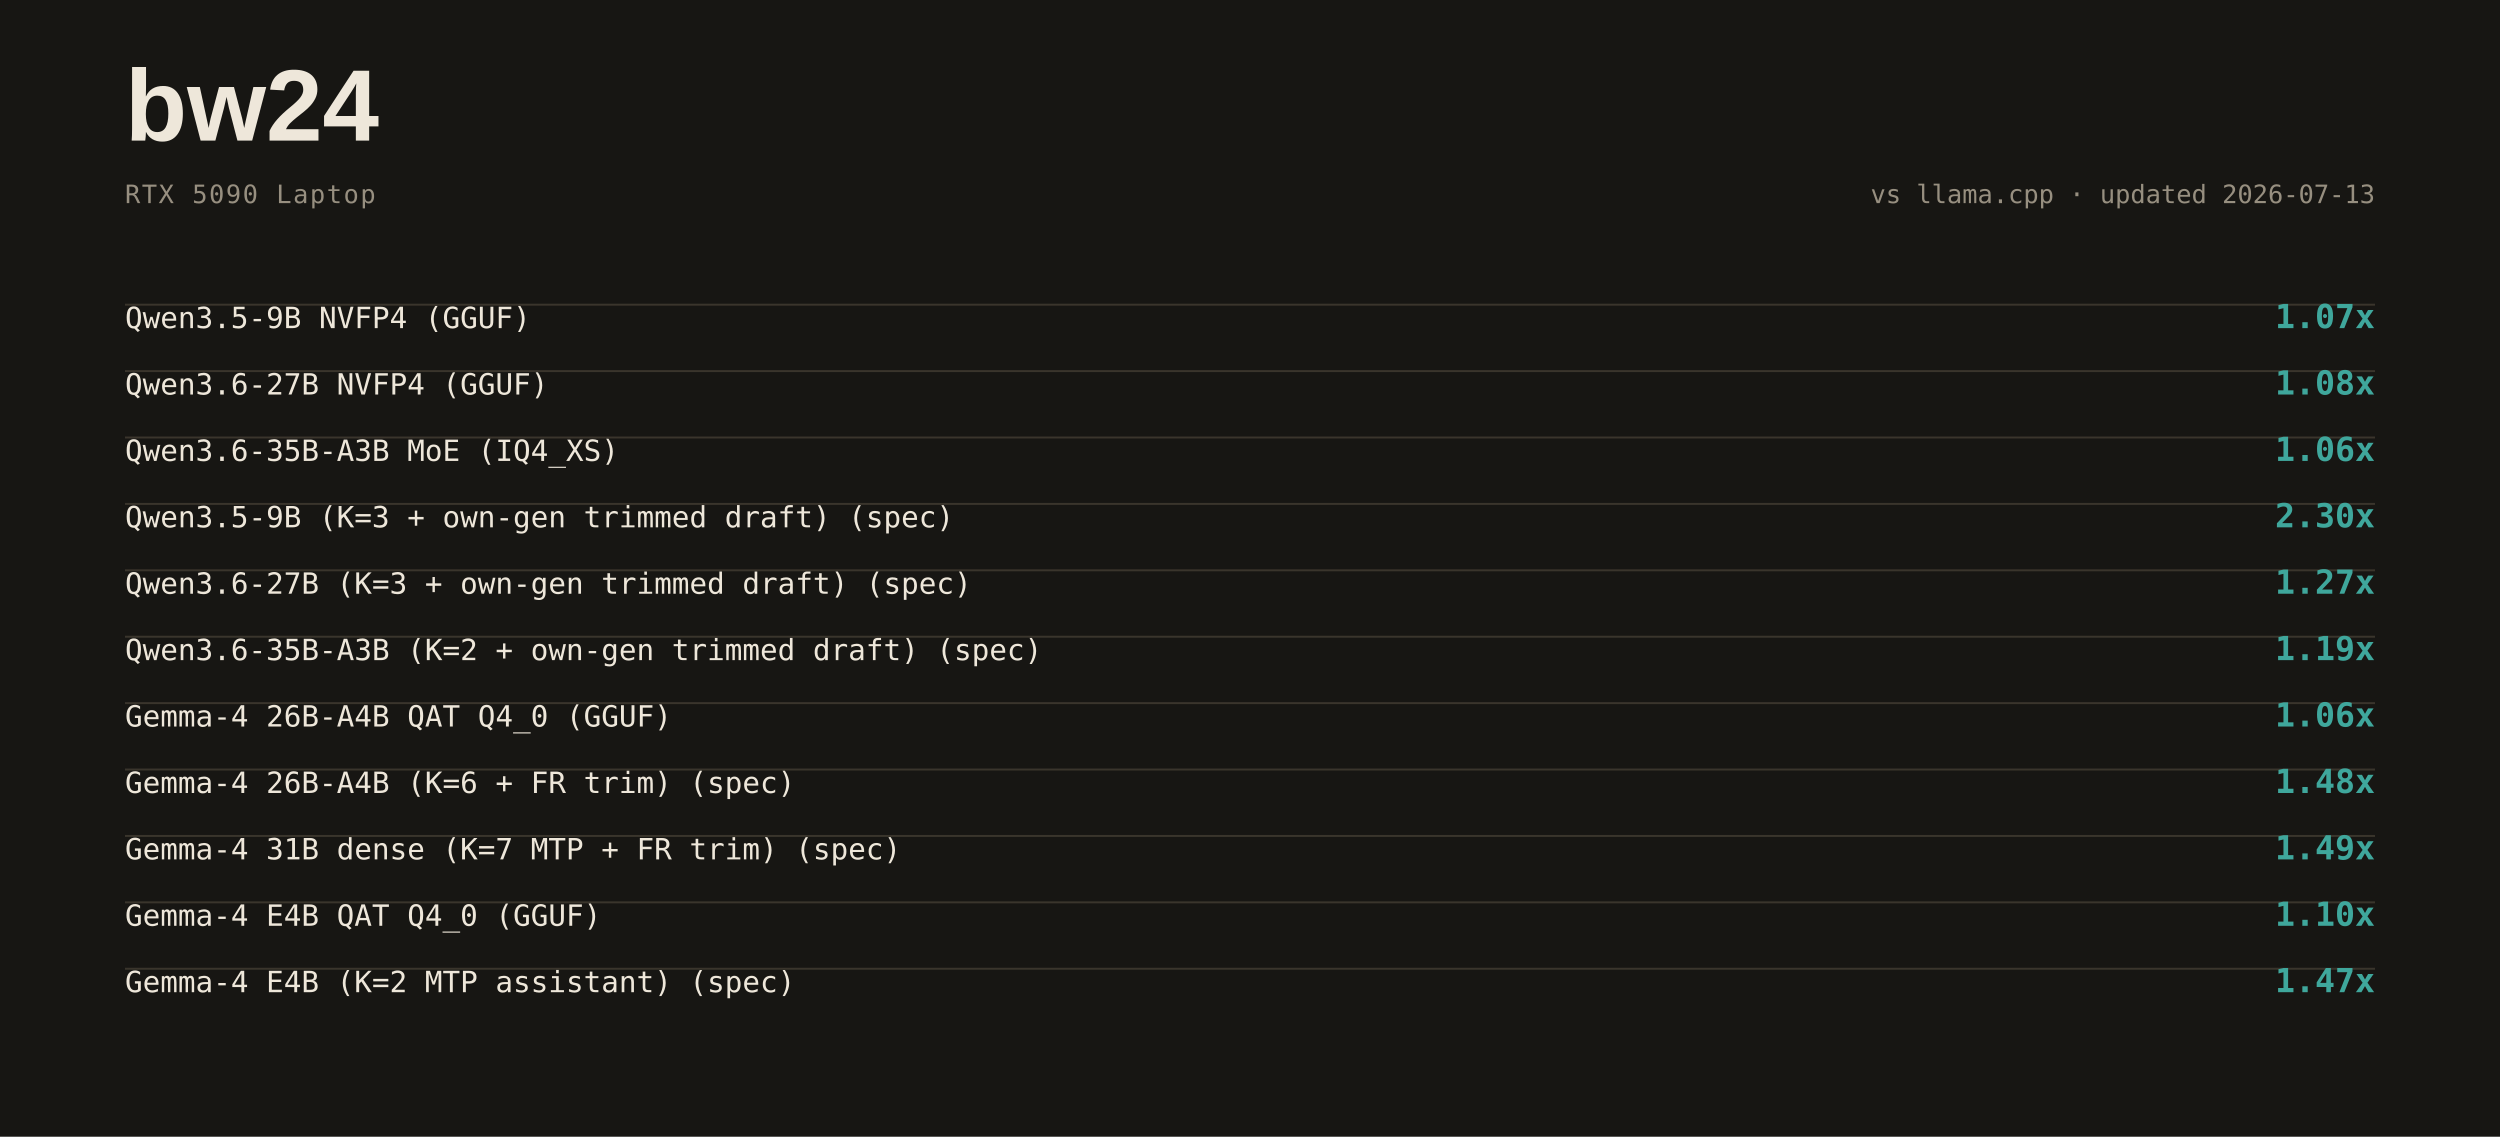
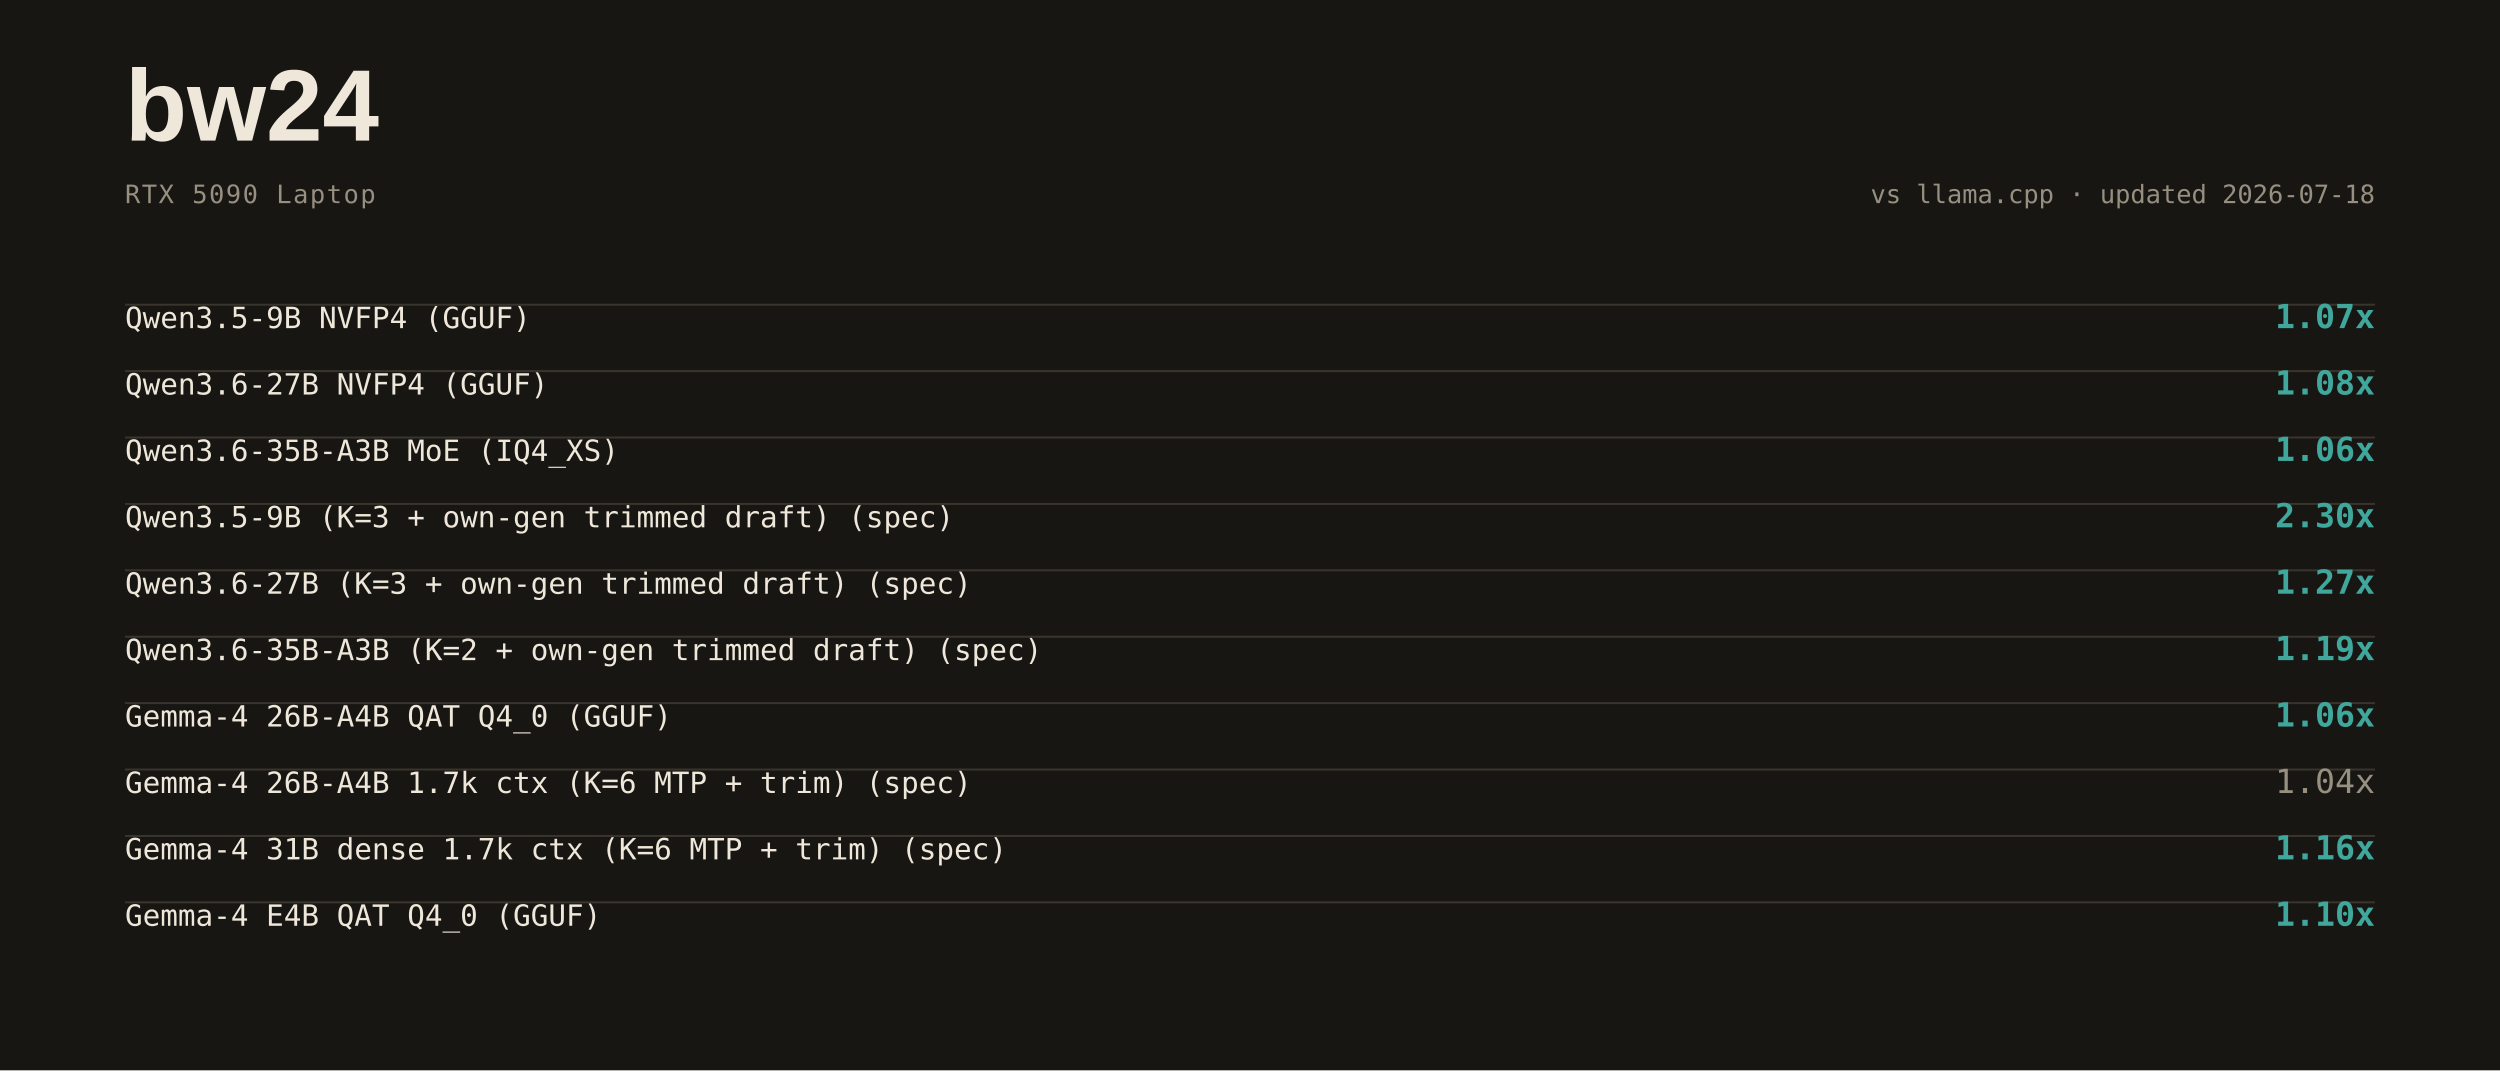
- <svg xmlns="http://www.w3.org/2000/svg" width="1280" height="582" viewBox="0 0 1280 582">
-   <rect width="1280" height="582" fill="#171613" />
+ <svg xmlns="http://www.w3.org/2000/svg" width="1280" height="548" viewBox="0 0 1280 548">
+   <rect width="1280" height="548" fill="#171613" />
  <text x="64" y="72" font-family="ui-sans-serif,Arial,sans-serif" font-weight="800" font-size="52" fill="#eee7da">bw24</text>
  <text x="64" y="104" font-family="ui-monospace,SFMono-Regular,Consolas,monospace" font-size="13" letter-spacing="0.06em" fill="#978f80">RTX 5090 Laptop</text>
-   <text x="1216" y="104" text-anchor="end" font-family="ui-monospace,SFMono-Regular,Consolas,monospace" font-size="13" fill="#978f80">vs llama.cpp · updated 2026-07-13</text>
+   <text x="1216" y="104" text-anchor="end" font-family="ui-monospace,SFMono-Regular,Consolas,monospace" font-size="13" fill="#978f80">vs llama.cpp · updated 2026-07-18</text>
  <line x1="64" y1="156" x2="1216" y2="156" stroke="#3a352c" stroke-width="1" />
  <text x="64" y="168" font-family="ui-monospace,SFMono-Regular,Consolas,monospace" font-size="15" fill="#eee7da">Qwen3.5-9B NVFP4 (GGUF)</text>
  <text x="1216" y="168" text-anchor="end" font-family="ui-monospace,SFMono-Regular,Consolas,monospace" font-size="17" font-weight="700" fill="#3fa79c">1.07x</text>
  <line x1="64" y1="190" x2="1216" y2="190" stroke="#3a352c" stroke-width="1" />
  <text x="64" y="202" font-family="ui-monospace,SFMono-Regular,Consolas,monospace" font-size="15" fill="#eee7da">Qwen3.6-27B NVFP4 (GGUF)</text>
  <text x="1216" y="202" text-anchor="end" font-family="ui-monospace,SFMono-Regular,Consolas,monospace" font-size="17" font-weight="700" fill="#3fa79c">1.08x</text>
  <line x1="64" y1="224" x2="1216" y2="224" stroke="#3a352c" stroke-width="1" />
  <text x="64" y="236" font-family="ui-monospace,SFMono-Regular,Consolas,monospace" font-size="15" fill="#eee7da">Qwen3.6-35B-A3B MoE (IQ4_XS)</text>
  <text x="1216" y="236" text-anchor="end" font-family="ui-monospace,SFMono-Regular,Consolas,monospace" font-size="17" font-weight="700" fill="#3fa79c">1.06x</text>
  <line x1="64" y1="258" x2="1216" y2="258" stroke="#3a352c" stroke-width="1" />
  <text x="64" y="270" font-family="ui-monospace,SFMono-Regular,Consolas,monospace" font-size="15" fill="#eee7da">Qwen3.5-9B (K=3 + own-gen trimmed draft) (spec)</text>
  <text x="1216" y="270" text-anchor="end" font-family="ui-monospace,SFMono-Regular,Consolas,monospace" font-size="17" font-weight="700" fill="#3fa79c">2.30x</text>
  <line x1="64" y1="292" x2="1216" y2="292" stroke="#3a352c" stroke-width="1" />
  <text x="64" y="304" font-family="ui-monospace,SFMono-Regular,Consolas,monospace" font-size="15" fill="#eee7da">Qwen3.6-27B (K=3 + own-gen trimmed draft) (spec)</text>
  <text x="1216" y="304" text-anchor="end" font-family="ui-monospace,SFMono-Regular,Consolas,monospace" font-size="17" font-weight="700" fill="#3fa79c">1.27x</text>
  <line x1="64" y1="326" x2="1216" y2="326" stroke="#3a352c" stroke-width="1" />
  <text x="64" y="338" font-family="ui-monospace,SFMono-Regular,Consolas,monospace" font-size="15" fill="#eee7da">Qwen3.6-35B-A3B (K=2 + own-gen trimmed draft) (spec)</text>
  <text x="1216" y="338" text-anchor="end" font-family="ui-monospace,SFMono-Regular,Consolas,monospace" font-size="17" font-weight="700" fill="#3fa79c">1.19x</text>
  <line x1="64" y1="360" x2="1216" y2="360" stroke="#3a352c" stroke-width="1" />
  <text x="64" y="372" font-family="ui-monospace,SFMono-Regular,Consolas,monospace" font-size="15" fill="#eee7da">Gemma-4 26B-A4B QAT Q4_0 (GGUF)</text>
  <text x="1216" y="372" text-anchor="end" font-family="ui-monospace,SFMono-Regular,Consolas,monospace" font-size="17" font-weight="700" fill="#3fa79c">1.06x</text>
  <line x1="64" y1="394" x2="1216" y2="394" stroke="#3a352c" stroke-width="1" />
-   <text x="64" y="406" font-family="ui-monospace,SFMono-Regular,Consolas,monospace" font-size="15" fill="#eee7da">Gemma-4 26B-A4B (K=6 + FR trim) (spec)</text>
-   <text x="1216" y="406" text-anchor="end" font-family="ui-monospace,SFMono-Regular,Consolas,monospace" font-size="17" font-weight="700" fill="#3fa79c">1.48x</text>
+   <text x="64" y="406" font-family="ui-monospace,SFMono-Regular,Consolas,monospace" font-size="15" fill="#eee7da">Gemma-4 26B-A4B 1.7k ctx (K=6 MTP + trim) (spec)</text>
+   <text x="1216" y="406" text-anchor="end" font-family="ui-monospace,SFMono-Regular,Consolas,monospace" font-size="17" font-weight="500" fill="#978f80">1.04x</text>
  <line x1="64" y1="428" x2="1216" y2="428" stroke="#3a352c" stroke-width="1" />
-   <text x="64" y="440" font-family="ui-monospace,SFMono-Regular,Consolas,monospace" font-size="15" fill="#eee7da">Gemma-4 31B dense (K=7 MTP + FR trim) (spec)</text>
-   <text x="1216" y="440" text-anchor="end" font-family="ui-monospace,SFMono-Regular,Consolas,monospace" font-size="17" font-weight="700" fill="#3fa79c">1.49x</text>
+   <text x="64" y="440" font-family="ui-monospace,SFMono-Regular,Consolas,monospace" font-size="15" fill="#eee7da">Gemma-4 31B dense 1.7k ctx (K=6 MTP + trim) (spec)</text>
+   <text x="1216" y="440" text-anchor="end" font-family="ui-monospace,SFMono-Regular,Consolas,monospace" font-size="17" font-weight="700" fill="#3fa79c">1.16x</text>
  <line x1="64" y1="462" x2="1216" y2="462" stroke="#3a352c" stroke-width="1" />
  <text x="64" y="474" font-family="ui-monospace,SFMono-Regular,Consolas,monospace" font-size="15" fill="#eee7da">Gemma-4 E4B QAT Q4_0 (GGUF)</text>
  <text x="1216" y="474" text-anchor="end" font-family="ui-monospace,SFMono-Regular,Consolas,monospace" font-size="17" font-weight="700" fill="#3fa79c">1.10x</text>
-   <line x1="64" y1="496" x2="1216" y2="496" stroke="#3a352c" stroke-width="1" />
-   <text x="64" y="508" font-family="ui-monospace,SFMono-Regular,Consolas,monospace" font-size="15" fill="#eee7da">Gemma-4 E4B (K=2 MTP assistant) (spec)</text>
-   <text x="1216" y="508" text-anchor="end" font-family="ui-monospace,SFMono-Regular,Consolas,monospace" font-size="17" font-weight="700" fill="#3fa79c">1.47x</text>
</svg>
